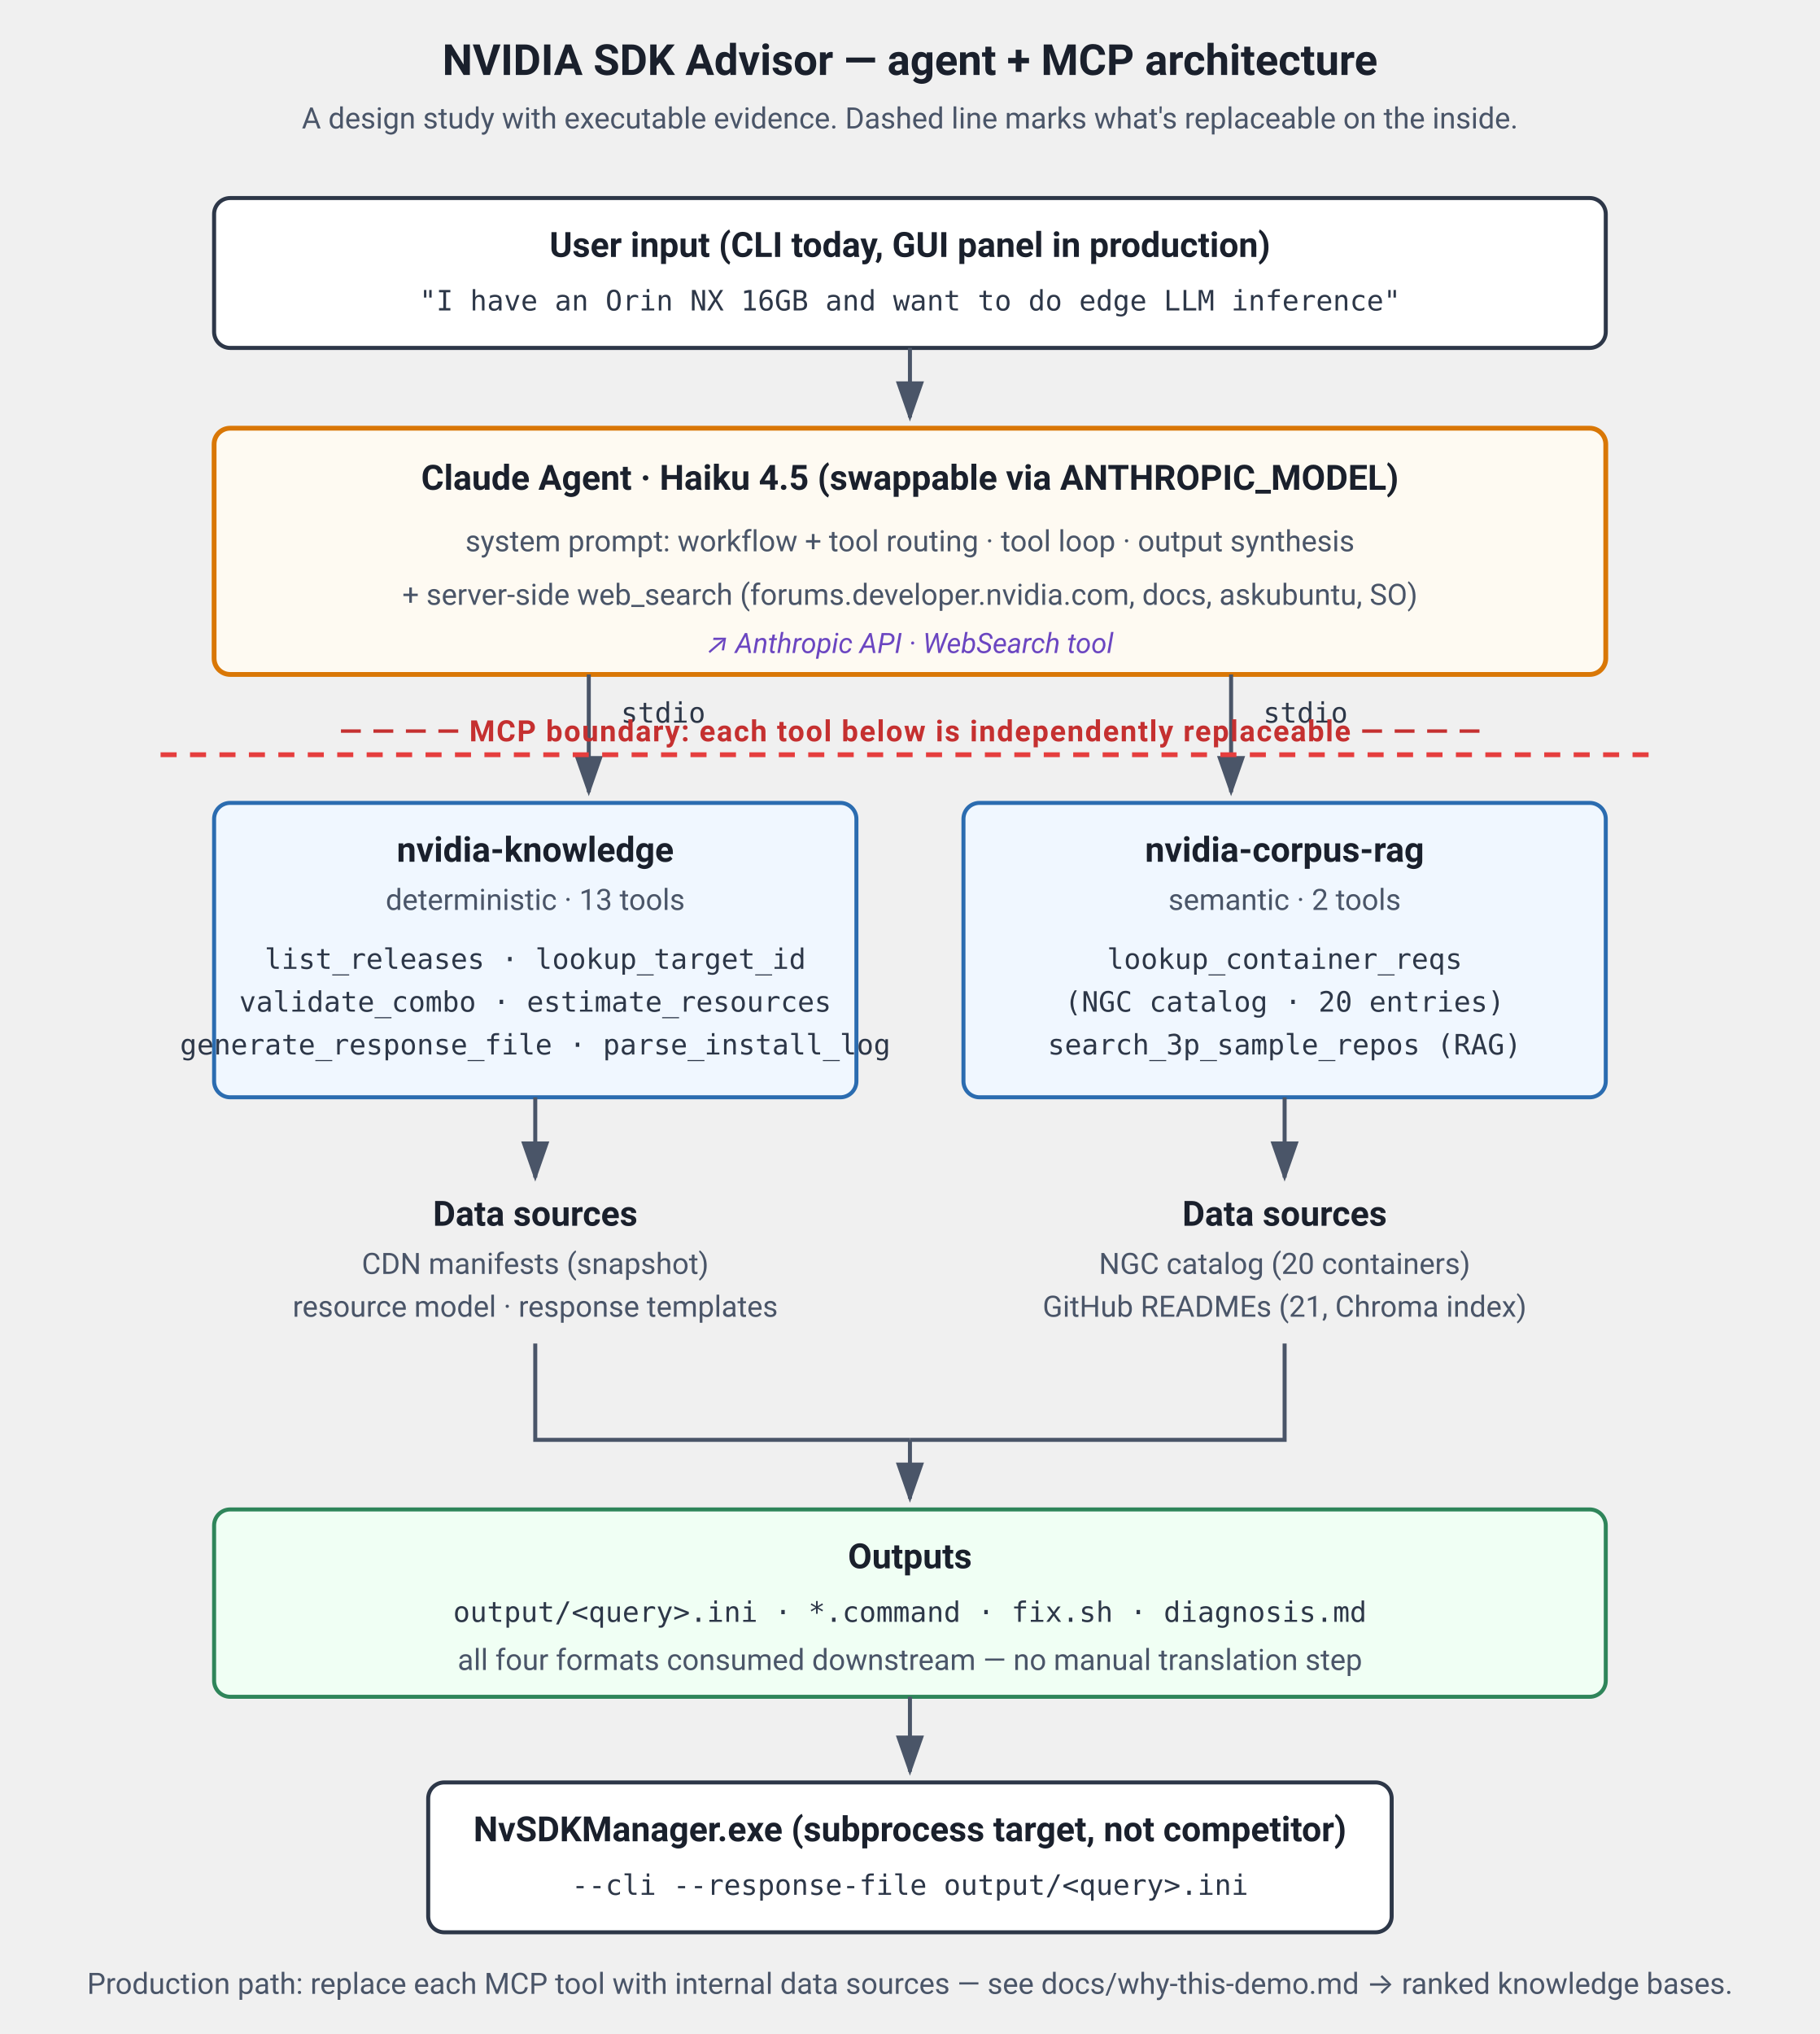
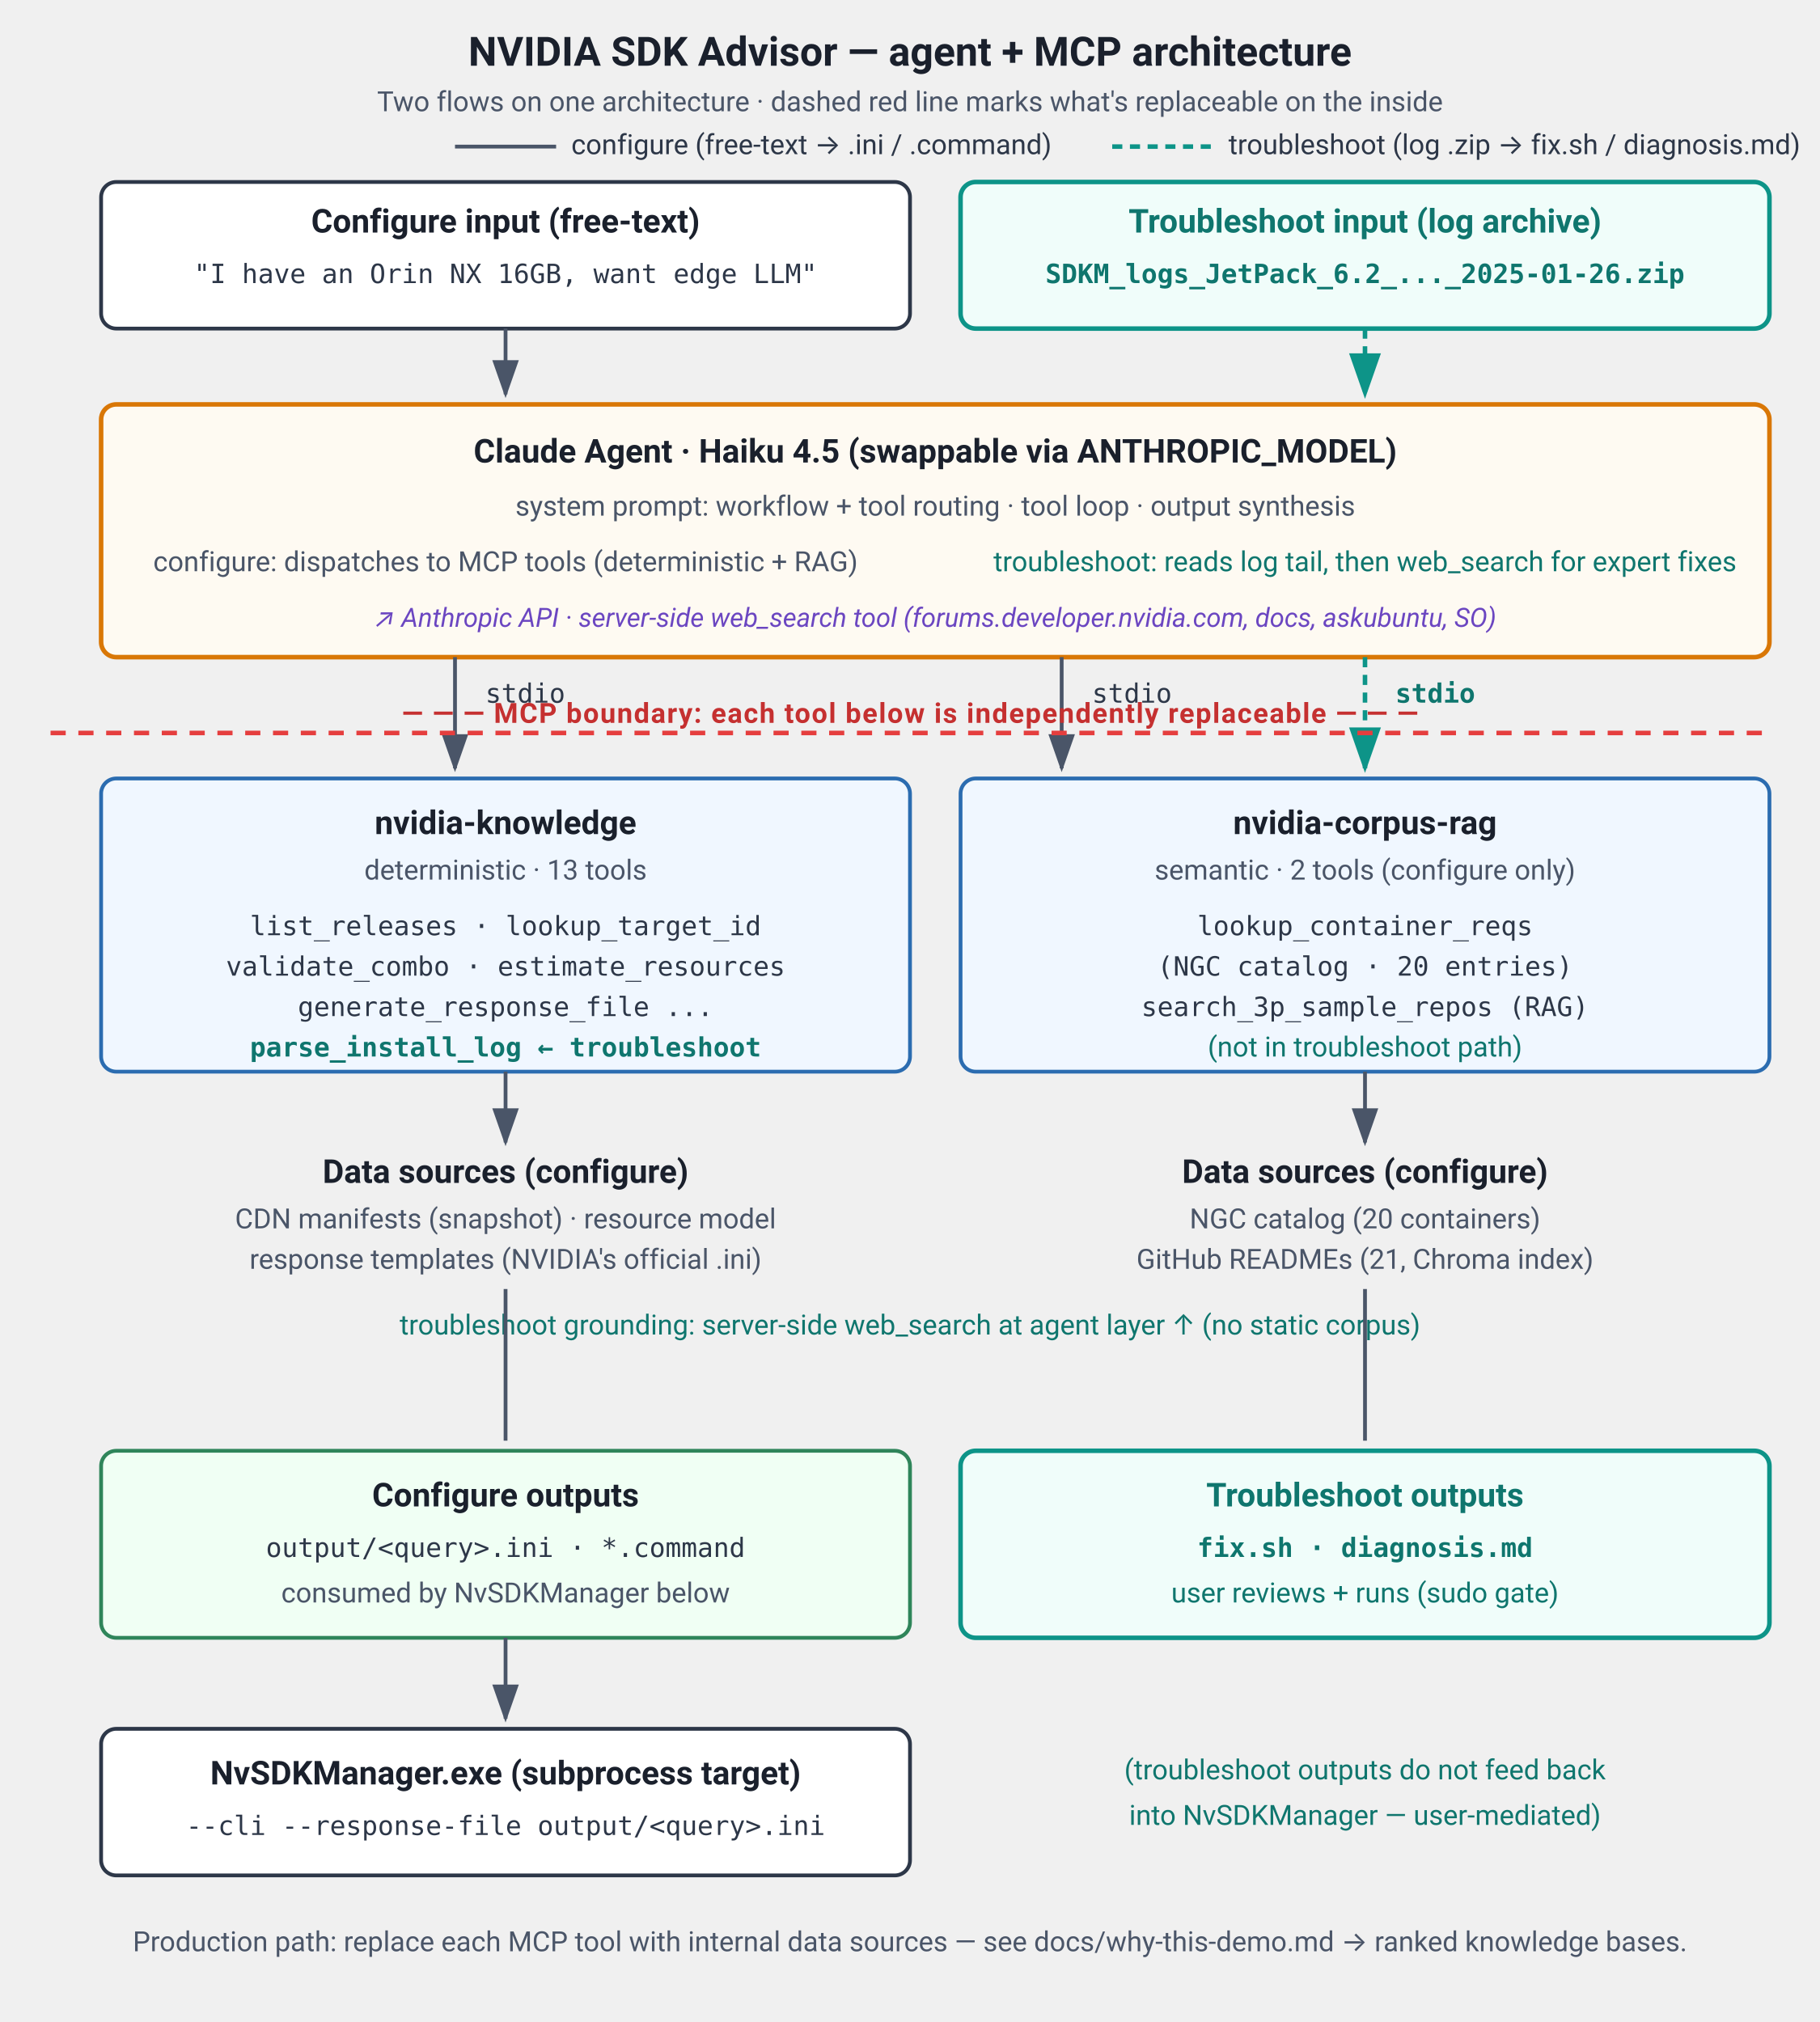
- <svg xmlns="http://www.w3.org/2000/svg" viewBox="0 0 680 760" font-family="-apple-system, BlinkMacSystemFont, 'Segoe UI', Roboto, system-ui, sans-serif">
+ <svg xmlns="http://www.w3.org/2000/svg" viewBox="0 0 720 800" font-family="-apple-system, BlinkMacSystemFont, 'Segoe UI', Roboto, system-ui, sans-serif">
  <style>
-     .layer-bg { fill: #ffffff; stroke: #2d3748; stroke-width: 1.5; }
-     .agent-bg { fill: #fefaf2; stroke: #d97706; stroke-width: 1.8; }
-     .mcp-bg   { fill: #f0f7ff; stroke: #2b6cb0; stroke-width: 1.5; }
-     .out-bg   { fill: #f0fff4; stroke: #2f855a; stroke-width: 1.5; }
-     .title    { font-size: 16px; font-weight: 700; fill: #1a202c; }
-     .label    { font-size: 13px; font-weight: 600; fill: #1a202c; }
-     .sub      { font-size: 11px; fill: #4a5568; }
-     .mono     { font-family: 'SF Mono', Consolas, Menlo, monospace; font-size: 10.5px; fill: #2d3748; }
-     .arrow    { stroke: #4a5568; stroke-width: 1.5; fill: none; }
-     .dashed   { stroke: #e53e3e; stroke-width: 1.8; stroke-dasharray: 6 5; fill: none; }
-     .boundary { font-size: 11px; font-weight: 700; fill: #c53030; letter-spacing: 0.5px; }
-     .external { font-size: 10.5px; fill: #6b46c1; font-style: italic; }
+     .layer-bg   { fill: #ffffff; stroke: #2d3748; stroke-width: 1.5; }
+     .agent-bg   { fill: #fefaf2; stroke: #d97706; stroke-width: 1.8; }
+     .mcp-bg     { fill: #f0f7ff; stroke: #2b6cb0; stroke-width: 1.5; }
+     .out-bg     { fill: #f0fff4; stroke: #2f855a; stroke-width: 1.5; }
+     .ts-bg      { fill: #f0fdfa; stroke: #0d9488; stroke-width: 1.8; }
+     .title      { font-size: 16px; font-weight: 700; fill: #1a202c; }
+     .label      { font-size: 13px; font-weight: 600; fill: #1a202c; }
+     .label-ts   { font-size: 13px; font-weight: 600; fill: #0f766e; }
+     .sub        { font-size: 11px; fill: #4a5568; }
+     .sub-ts     { font-size: 11px; fill: #0f766e; }
+     .mono       { font-family: 'SF Mono', Consolas, Menlo, monospace; font-size: 10.5px; fill: #2d3748; }
+     .mono-ts    { font-family: 'SF Mono', Consolas, Menlo, monospace; font-size: 10.5px; fill: #0f766e; font-weight: 600; }
+     .arrow      { stroke: #4a5568; stroke-width: 1.5; fill: none; }
+     .arrow-ts   { stroke: #0d9488; stroke-width: 1.8; fill: none; stroke-dasharray: 4 3; }
+     .dashed     { stroke: #e53e3e; stroke-width: 1.8; stroke-dasharray: 6 5; fill: none; }
+     .boundary   { font-size: 11px; font-weight: 700; fill: #c53030; letter-spacing: 0.5px; }
+     .external   { font-size: 10.5px; fill: #6b46c1; font-style: italic; }
+     .legend     { font-size: 11px; fill: #2d3748; }
  </style>
-   <text x="340" y="28" text-anchor="middle" class="title">NVIDIA SDK Advisor — agent + MCP architecture</text>
-   <text x="340" y="48" text-anchor="middle" class="sub">A design study with executable evidence. Dashed line marks what's replaceable on the inside.</text>
-   <rect x="80" y="74" width="520" height="56" rx="6" class="layer-bg" />
-   <text x="340" y="96" text-anchor="middle" class="label">User input (CLI today, GUI panel in production)</text>
-   <text x="340" y="116" text-anchor="middle" class="mono">"I have an Orin NX 16GB and want to do edge LLM inference"</text>
-   <path d="M 340 130 L 340 156" class="arrow" marker-end="url(#arrowhead)" />
-   <rect x="80" y="160" width="520" height="92" rx="6" class="agent-bg" />
-   <text x="340" y="183" text-anchor="middle" class="label">Claude Agent · Haiku 4.5 (swappable via ANTHROPIC_MODEL)</text>
-   <text x="340" y="206" text-anchor="middle" class="sub">system prompt: workflow + tool routing · tool loop · output synthesis</text>
-   <text x="340" y="226" text-anchor="middle" class="sub">+ server-side web_search (forums.developer.nvidia.com, docs, askubuntu, SO)</text>
-   <text x="340" y="244" text-anchor="middle" class="external">↗ Anthropic API · WebSearch tool</text>
-   <path d="M 220 252 L 220 296" class="arrow" marker-end="url(#arrowhead)" />
-   <path d="M 460 252 L 460 296" class="arrow" marker-end="url(#arrowhead)" />
-   <text x="232" y="270" class="mono">stdio</text>
-   <text x="472" y="270" class="mono">stdio</text>
-   <line x1="60" y1="282" x2="620" y2="282" class="dashed" />
-   <text x="340" y="277" text-anchor="middle" class="boundary">— — — — MCP boundary: each tool below is independently replaceable — — — —</text>
-   <rect x="80" y="300" width="240" height="110" rx="6" class="mcp-bg" />
-   <text x="200" y="322" text-anchor="middle" class="label">nvidia-knowledge</text>
-   <text x="200" y="340" text-anchor="middle" class="sub">deterministic · 13 tools</text>
-   <text x="200" y="362" text-anchor="middle" class="mono">list_releases · lookup_target_id</text>
-   <text x="200" y="378" text-anchor="middle" class="mono">validate_combo · estimate_resources</text>
-   <text x="200" y="394" text-anchor="middle" class="mono">generate_response_file · parse_install_log</text>
-   <rect x="360" y="300" width="240" height="110" rx="6" class="mcp-bg" />
-   <text x="480" y="322" text-anchor="middle" class="label">nvidia-corpus-rag</text>
-   <text x="480" y="340" text-anchor="middle" class="sub">semantic · 2 tools</text>
-   <text x="480" y="362" text-anchor="middle" class="mono">lookup_container_reqs</text>
-   <text x="480" y="378" text-anchor="middle" class="mono">(NGC catalog · 20 entries)</text>
-   <text x="480" y="394" text-anchor="middle" class="mono">search_3p_sample_repos (RAG)</text>
-   <path d="M 200 410 L 200 440" class="arrow" marker-end="url(#arrowhead)" />
-   <path d="M 480 410 L 480 440" class="arrow" marker-end="url(#arrowhead)" />
-   <text x="200" y="458" text-anchor="middle" class="label">Data sources</text>
-   <text x="200" y="476" text-anchor="middle" class="sub">CDN manifests (snapshot)</text>
-   <text x="200" y="492" text-anchor="middle" class="sub">resource model · response templates</text>
-   <text x="480" y="458" text-anchor="middle" class="label">Data sources</text>
-   <text x="480" y="476" text-anchor="middle" class="sub">NGC catalog (20 containers)</text>
-   <text x="480" y="492" text-anchor="middle" class="sub">GitHub READMEs (21, Chroma index)</text>
-   <path d="M 200 502 L 200 538 L 340 538" class="arrow" />
-   <path d="M 480 502 L 480 538 L 340 538" class="arrow" />
-   <path d="M 340 538 L 340 560" class="arrow" marker-end="url(#arrowhead)" />
-   <rect x="80" y="564" width="520" height="70" rx="6" class="out-bg" />
-   <text x="340" y="586" text-anchor="middle" class="label">Outputs</text>
-   <text x="340" y="606" text-anchor="middle" class="mono">output/&lt;query&gt;.ini · *.command · fix.sh · diagnosis.md</text>
-   <text x="340" y="624" text-anchor="middle" class="sub">all four formats consumed downstream — no manual translation step</text>
-   <path d="M 340 634 L 340 662" class="arrow" marker-end="url(#arrowhead)" />
-   <rect x="160" y="666" width="360" height="56" rx="6" class="layer-bg" />
-   <text x="340" y="688" text-anchor="middle" class="label">NvSDKManager.exe (subprocess target, not competitor)</text>
-   <text x="340" y="708" text-anchor="middle" class="mono">--cli --response-file output/&lt;query&gt;.ini</text>
-   <text x="340" y="745" text-anchor="middle" class="sub">Production path: replace each MCP tool with internal data sources — see docs/why-this-demo.md → ranked knowledge bases.</text>
+   <text x="360" y="26" text-anchor="middle" class="title">NVIDIA SDK Advisor — agent + MCP architecture</text>
+   <text x="360" y="44" text-anchor="middle" class="sub">Two flows on one architecture · dashed red line marks what's replaceable on the inside</text>
+   <line x1="180" y1="58" x2="220" y2="58" class="arrow" />
+   <text x="226" y="61" class="legend">configure (free-text → .ini / .command)</text>
+   <line x1="440" y1="58" x2="480" y2="58" class="arrow-ts" />
+   <text x="486" y="61" class="legend">troubleshoot (log .zip → fix.sh / diagnosis.md)</text>
+   <rect x="40" y="72" width="320" height="58" rx="6" class="layer-bg" />
+   <text x="200" y="92" text-anchor="middle" class="label">Configure input (free-text)</text>
+   <text x="200" y="112" text-anchor="middle" class="mono">"I have an Orin NX 16GB, want edge LLM"</text>
+   <rect x="380" y="72" width="320" height="58" rx="6" class="ts-bg" />
+   <text x="540" y="92" text-anchor="middle" class="label-ts">Troubleshoot input (log archive)</text>
+   <text x="540" y="112" text-anchor="middle" class="mono-ts">SDKM_logs_JetPack_6.2_..._2025-01-26.zip</text>
+   <path d="M 200 130 L 200 156" class="arrow" marker-end="url(#arrowhead)" />
+   <path d="M 540 130 L 540 156" class="arrow-ts" marker-end="url(#arrowhead-ts)" />
+   <rect x="40" y="160" width="660" height="100" rx="6" class="agent-bg" />
+   <text x="370" y="183" text-anchor="middle" class="label">Claude Agent · Haiku 4.5 (swappable via ANTHROPIC_MODEL)</text>
+   <text x="370" y="204" text-anchor="middle" class="sub">system prompt: workflow + tool routing · tool loop · output synthesis</text>
+   <text x="200" y="226" text-anchor="middle" class="sub">configure: dispatches to MCP tools (deterministic + RAG)</text>
+   <text x="540" y="226" text-anchor="middle" class="sub-ts">troubleshoot: reads log tail, then web_search for expert fixes</text>
+   <text x="370" y="248" text-anchor="middle" class="external">↗ Anthropic API · server-side web_search tool (forums.developer.nvidia.com, docs, askubuntu, SO)</text>
+   <path d="M 180 260 L 180 304" class="arrow" marker-end="url(#arrowhead)" />
+   <path d="M 540 260 L 540 304" class="arrow-ts" marker-end="url(#arrowhead-ts)" />
+   <path d="M 420 260 L 420 304" class="arrow" marker-end="url(#arrowhead)" />
+   <text x="192" y="278" class="mono">stdio</text>
+   <text x="432" y="278" class="mono">stdio</text>
+   <text x="552" y="278" class="mono-ts">stdio</text>
+   <line x1="20" y1="290" x2="700" y2="290" class="dashed" />
+   <text x="360" y="286" text-anchor="middle" class="boundary">— — — MCP boundary: each tool below is independently replaceable — — —</text>
+   <rect x="40" y="308" width="320" height="116" rx="6" class="mcp-bg" />
+   <text x="200" y="330" text-anchor="middle" class="label">nvidia-knowledge</text>
+   <text x="200" y="348" text-anchor="middle" class="sub">deterministic · 13 tools</text>
+   <text x="200" y="370" text-anchor="middle" class="mono">list_releases · lookup_target_id</text>
+   <text x="200" y="386" text-anchor="middle" class="mono">validate_combo · estimate_resources</text>
+   <text x="200" y="402" text-anchor="middle" class="mono">generate_response_file ...</text>
+   <text x="200" y="418" text-anchor="middle" class="mono-ts">parse_install_log  ← troubleshoot</text>
+   <rect x="380" y="308" width="320" height="116" rx="6" class="mcp-bg" />
+   <text x="540" y="330" text-anchor="middle" class="label">nvidia-corpus-rag</text>
+   <text x="540" y="348" text-anchor="middle" class="sub">semantic · 2 tools (configure only)</text>
+   <text x="540" y="370" text-anchor="middle" class="mono">lookup_container_reqs</text>
+   <text x="540" y="386" text-anchor="middle" class="mono">(NGC catalog · 20 entries)</text>
+   <text x="540" y="402" text-anchor="middle" class="mono">search_3p_sample_repos (RAG)</text>
+   <text x="540" y="418" text-anchor="middle" class="sub-ts">(not in troubleshoot path)</text>
+   <path d="M 200 424 L 200 452" class="arrow" marker-end="url(#arrowhead)" />
+   <path d="M 540 424 L 540 452" class="arrow" marker-end="url(#arrowhead)" />
+   <text x="200" y="468" text-anchor="middle" class="label">Data sources (configure)</text>
+   <text x="200" y="486" text-anchor="middle" class="sub">CDN manifests (snapshot) · resource model</text>
+   <text x="200" y="502" text-anchor="middle" class="sub">response templates (NVIDIA's official .ini)</text>
+   <text x="540" y="468" text-anchor="middle" class="label">Data sources (configure)</text>
+   <text x="540" y="486" text-anchor="middle" class="sub">NGC catalog (20 containers)</text>
+   <text x="540" y="502" text-anchor="middle" class="sub">GitHub READMEs (21, Chroma index)</text>
+   <text x="360" y="528" text-anchor="middle" class="sub-ts">troubleshoot grounding: server-side web_search at agent layer ↑ (no static corpus)</text>
+   <path d="M 200 510 L 200 548 L 200 570" class="arrow" />
+   <path d="M 540 510 L 540 548 L 540 570" class="arrow" />
+   <rect x="40" y="574" width="320" height="74" rx="6" class="out-bg" />
+   <text x="200" y="596" text-anchor="middle" class="label">Configure outputs</text>
+   <text x="200" y="616" text-anchor="middle" class="mono">output/&lt;query&gt;.ini · *.command</text>
+   <text x="200" y="634" text-anchor="middle" class="sub">consumed by NvSDKManager below</text>
+   <rect x="380" y="574" width="320" height="74" rx="6" class="ts-bg" />
+   <text x="540" y="596" text-anchor="middle" class="label-ts">Troubleshoot outputs</text>
+   <text x="540" y="616" text-anchor="middle" class="mono-ts">fix.sh · diagnosis.md</text>
+   <text x="540" y="634" text-anchor="middle" class="sub-ts">user reviews + runs (sudo gate)</text>
+   <path d="M 200 648 L 200 680" class="arrow" marker-end="url(#arrowhead)" />
+   <rect x="40" y="684" width="320" height="58" rx="6" class="layer-bg" />
+   <text x="200" y="706" text-anchor="middle" class="label">NvSDKManager.exe (subprocess target)</text>
+   <text x="200" y="726" text-anchor="middle" class="mono">--cli --response-file output/&lt;query&gt;.ini</text>
+   <text x="540" y="704" text-anchor="middle" class="sub-ts">(troubleshoot outputs do not feed back</text>
+   <text x="540" y="722" text-anchor="middle" class="sub-ts">into NvSDKManager — user-mediated)</text>
+   <text x="360" y="772" text-anchor="middle" class="sub">Production path: replace each MCP tool with internal data sources — see docs/why-this-demo.md → ranked knowledge bases.</text>
  <defs>
    <marker id="arrowhead" markerWidth="10" markerHeight="7" refX="9" refY="3.5" orient="auto">
      <polygon points="0 0, 10 3.5, 0 7" fill="#4a5568" />
    </marker>
+     <marker id="arrowhead-ts" markerWidth="10" markerHeight="7" refX="9" refY="3.5" orient="auto">
+       <polygon points="0 0, 10 3.5, 0 7" fill="#0d9488" />
+     </marker>
  </defs>
</svg>
